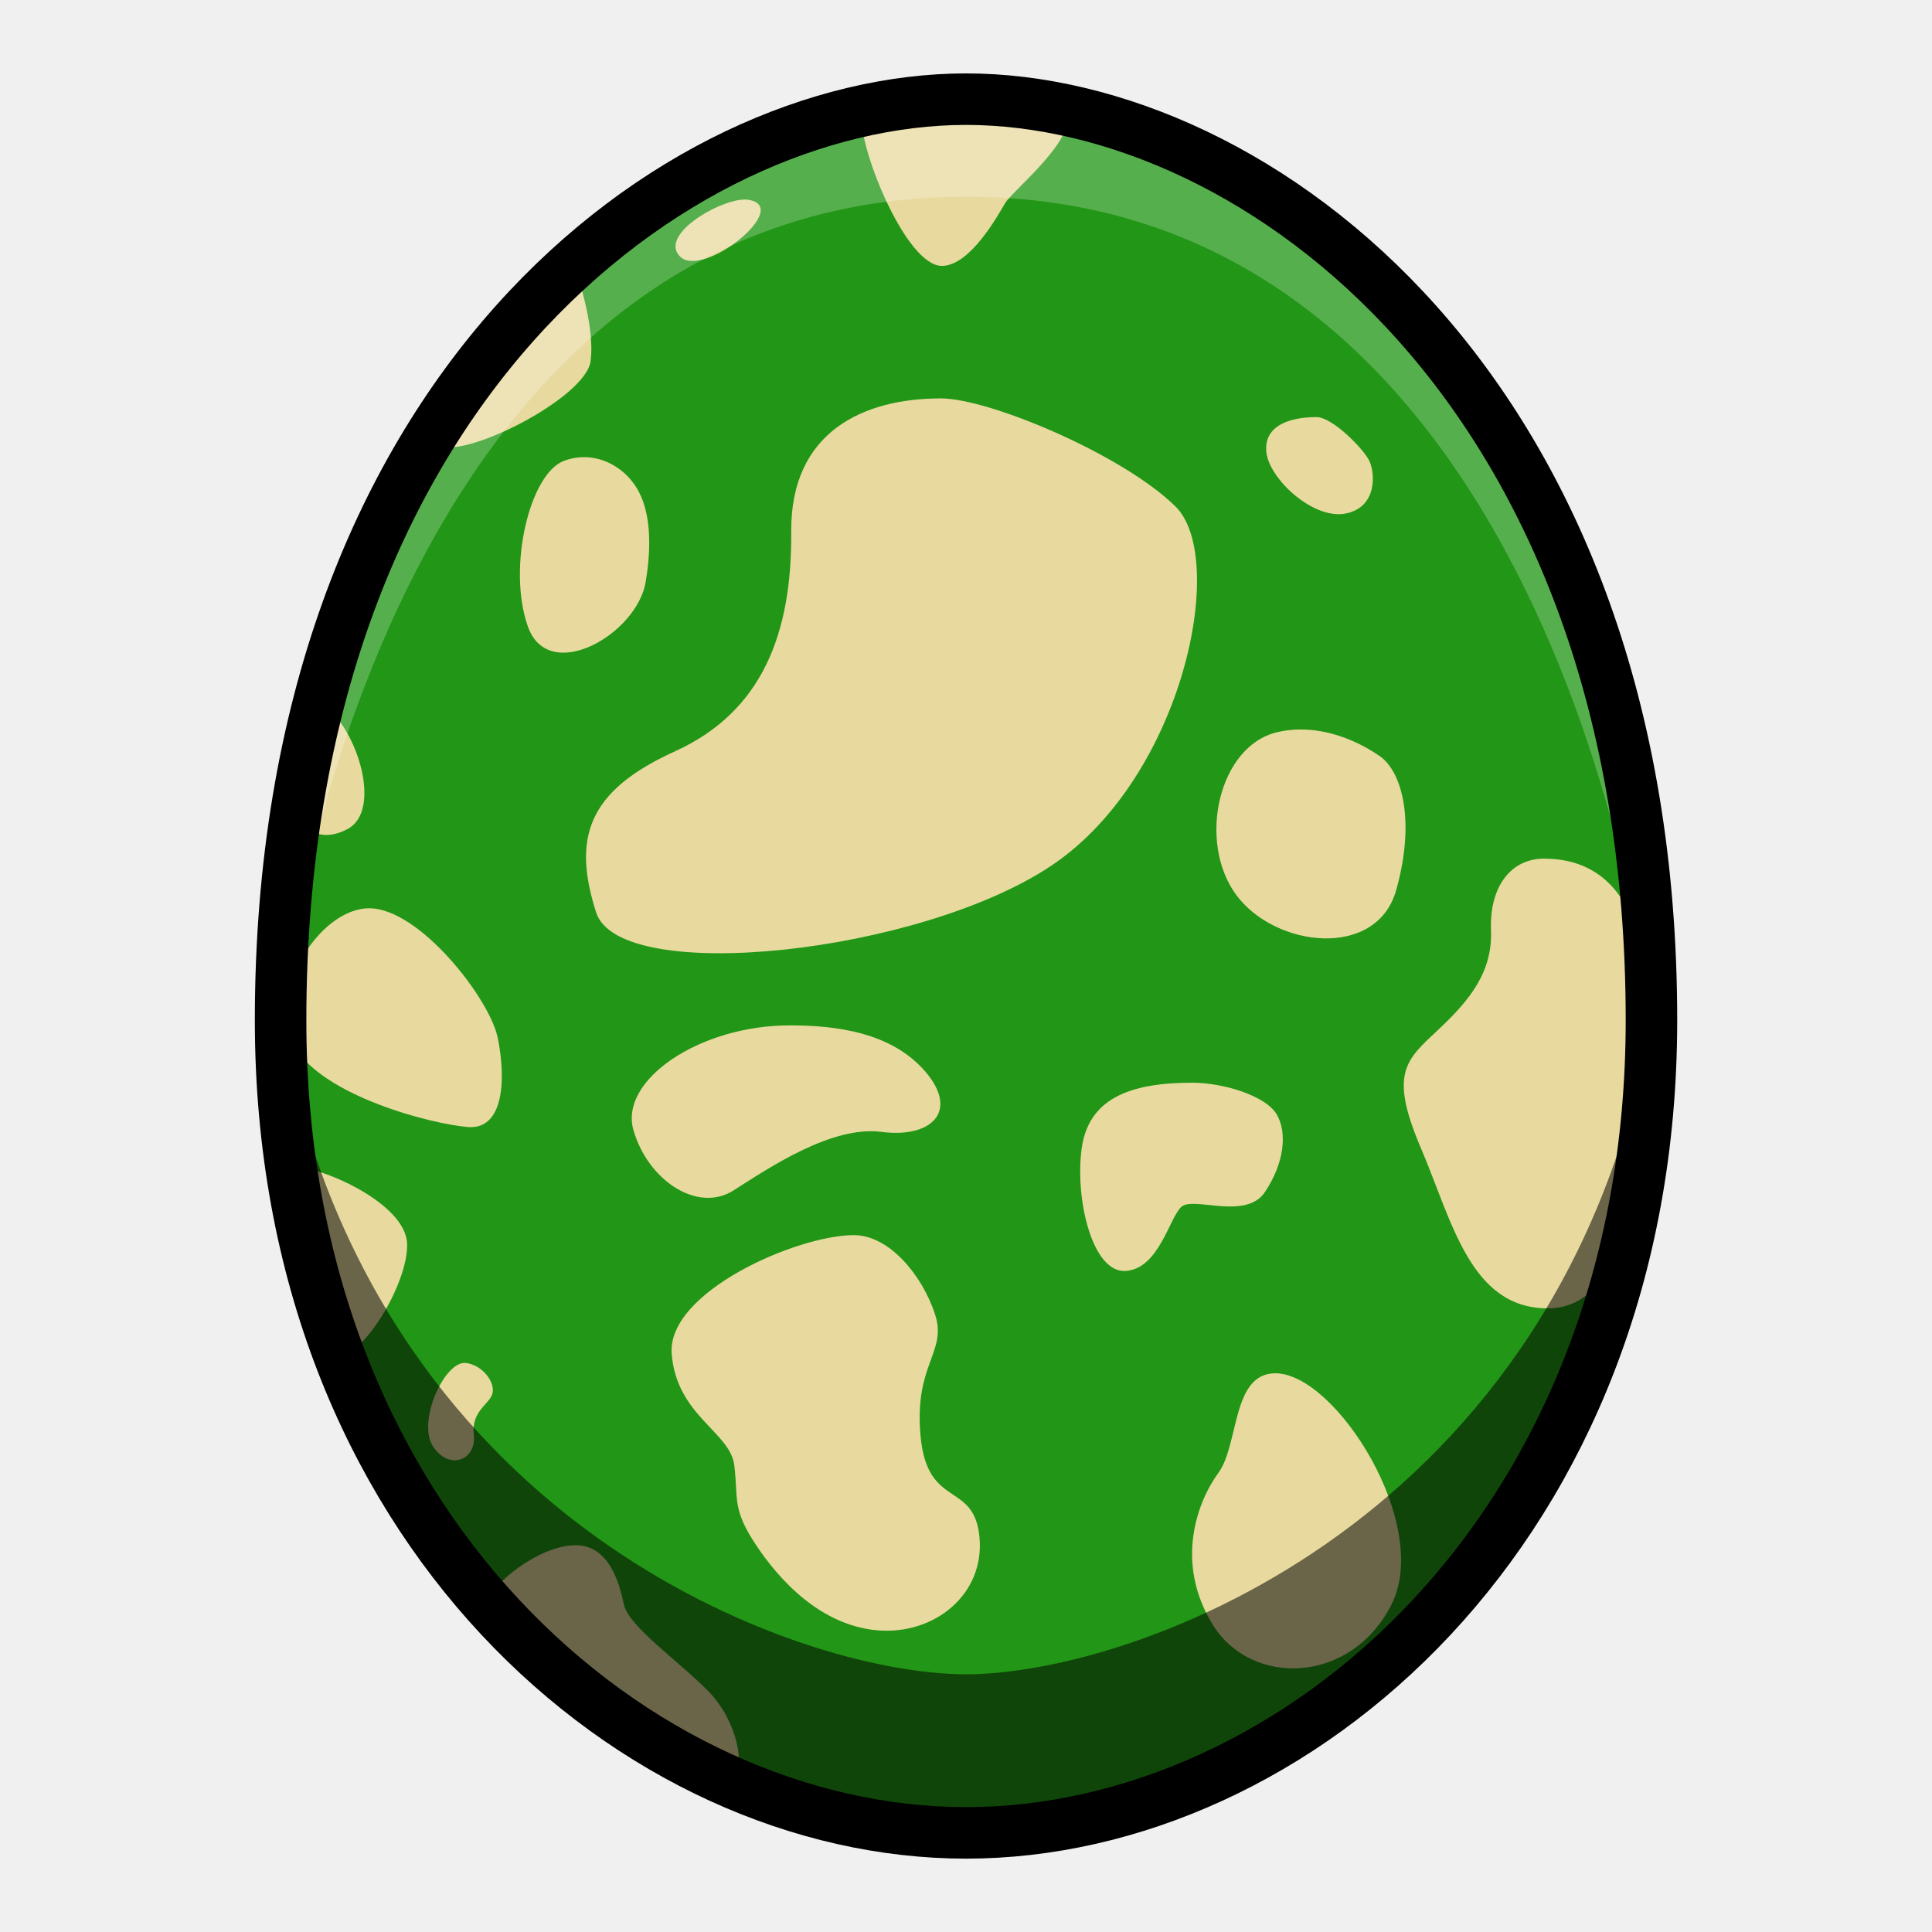
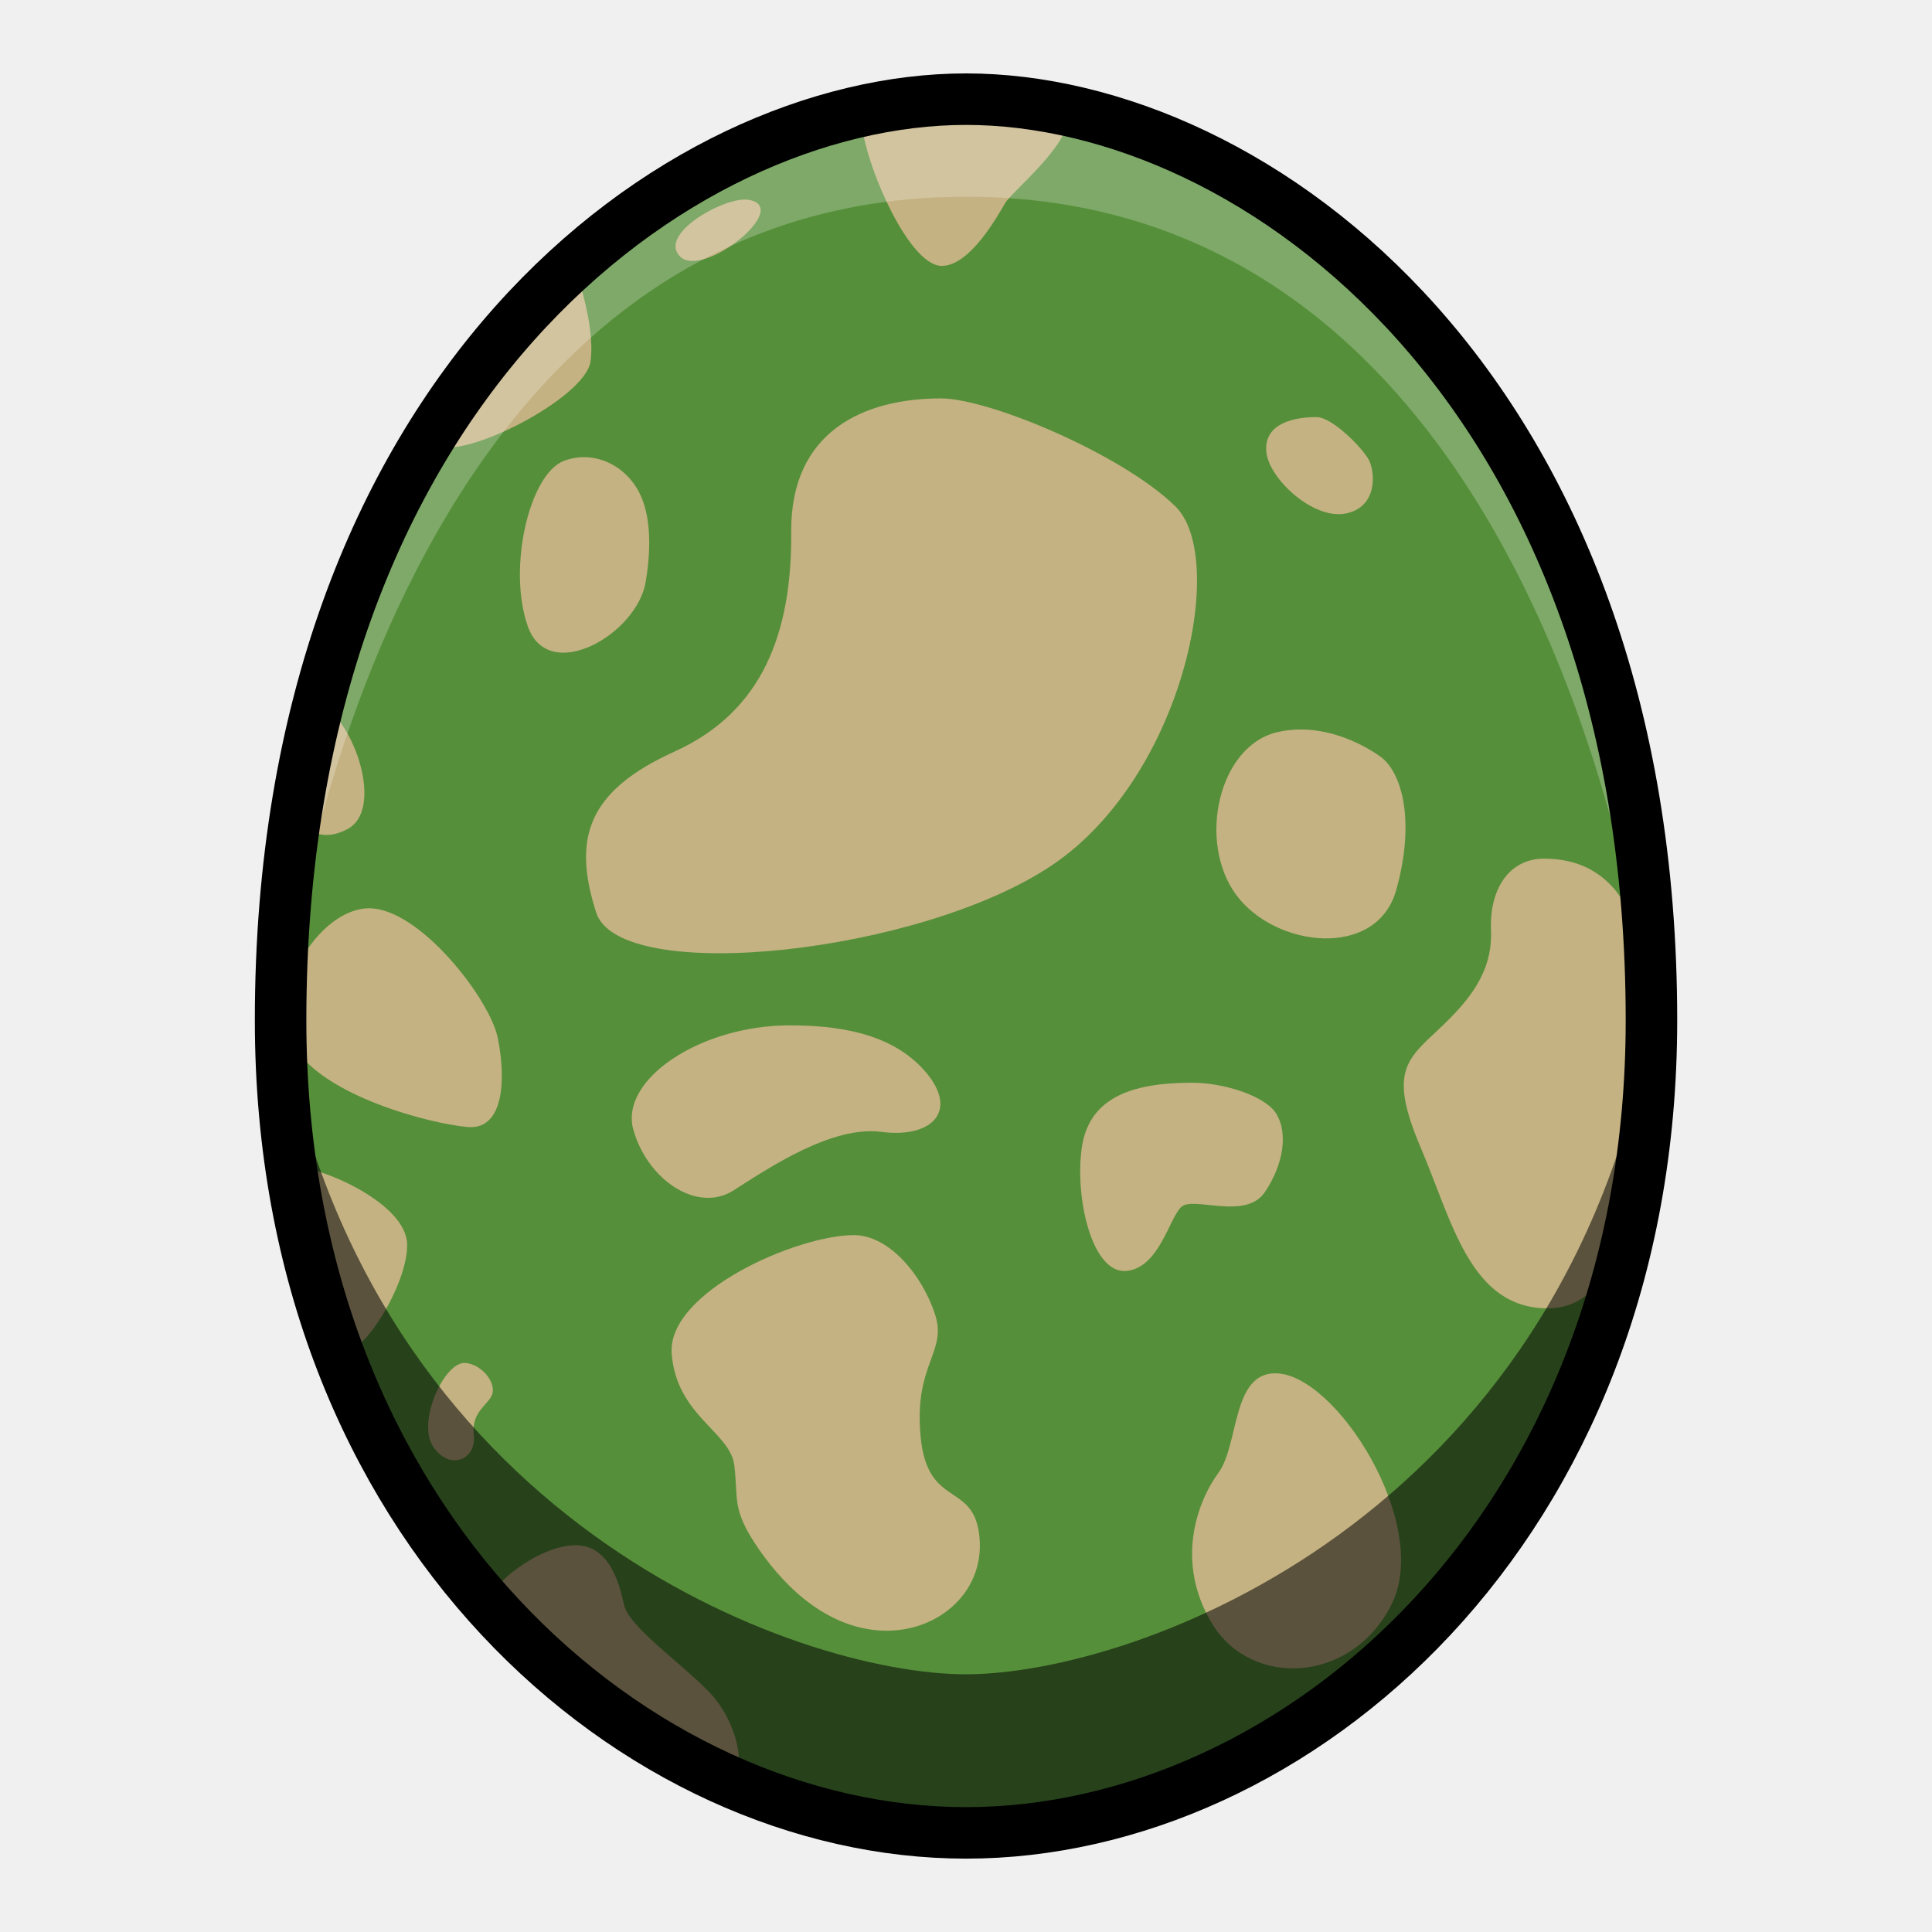
<svg xmlns="http://www.w3.org/2000/svg" viewBox="0 0 39.687 39.687">
-   <path d="M19.844 2.037c-5.953 0-14.08 5.977-14.08 18.922 0 10.442 7.34 16.692 14.08 16.692s14.08-6.25 14.08-16.692c0-12.945-8.127-18.922-14.08-18.922z" fill="#229616" />
-   <path d="M20.119 1.919c-1.136-.013-2.393.166-2.413.531-.036.65.91 3.012 1.642 3.012.578 0 1.145-1.028 1.299-1.288.153-.26 1.488-1.322 1.264-1.877-.098-.243-.909-.369-1.792-.378zM15.267 4.1c-.545.028-1.737.741-1.294 1.173.473.46 2.327-1.028 1.394-1.17a.531.531 0 0 0-.1-.003zM11.8 5.474S8.492 8.793 8.977 9.135c.484.343 3.047-.944 3.154-1.712.106-.768-.331-1.95-.331-1.95zm7.527 2.71c-1.57 0-3.09.668-3.074 2.74.017 2.07-.584 3.691-2.388 4.51-1.804.818-2.105 1.787-1.62 3.307.484 1.52 6.678.848 9.37-.971 2.694-1.819 3.615-6.308 2.528-7.37-1.086-1.064-3.82-2.216-4.816-2.216zm7.717.384c-.593 0-1.102.2-1.027.744.075.542.969 1.37 1.629 1.236.66-.134.601-.852.476-1.094-.125-.243-.752-.886-1.078-.886zm-14.999.824a1.174 1.174 0 0 0-.458.074c-.708.263-1.169 2.197-.744 3.402.425 1.205 2.245.165 2.422-.921.09-.548.143-1.314-.148-1.857-.216-.4-.622-.68-1.072-.698zm-5.383 5.094-.532 2.327s.32.59 1.016.213c.697-.378.213-2.009-.484-2.54zm20.157.502a2.13 2.13 0 0 0-.585.053c-1.207.286-1.642 2.256-.839 3.343.804 1.087 2.882 1.323 3.284-.095.401-1.417.121-2.434-.33-2.752-.402-.281-.95-.524-1.53-.55zm4.903 2.65c-.719 0-1.128.619-1.094 1.47.033.853-.426 1.429-1.086 2.047-.66.618-1.01.885-.36 2.414.652 1.528 1.02 3.307 2.615 3.307 1.595 0 1.937-2.586 2.079-5.066.142-2.48-.435-4.171-2.154-4.171zm-24.138 1.02c-1.053 0-2.138 1.82-1.537 2.84.602 1.018 2.79 1.586 3.558 1.653.768.067.785-1.036.618-1.838-.167-.801-1.604-2.655-2.64-2.655zm8.636 2.405c-1.838 0-3.508 1.119-3.207 2.155.3 1.035 1.32 1.704 2.054 1.236.735-.468 2.021-1.336 3.04-1.203 1.02.134 1.604-.417.903-1.236-.702-.818-1.855-.952-2.79-.952zm8.268 1.178c-1.294 0-2.138.334-2.271 1.37-.134 1.035.225 2.547.91 2.497.685-.05.894-1.103 1.144-1.32.251-.217 1.32.284 1.712-.3.393-.585.468-1.212.243-1.596-.226-.384-1.094-.651-1.738-.651zM6.06 23.97s.554 3.603.944 3.792c.39.189 1.382-1.37 1.359-2.209-.024-.839-1.76-1.583-2.303-1.583zm11.48 1.402c-1.17 0-3.843 1.17-3.742 2.439.1 1.27 1.202 1.603 1.286 2.288.083.685-.05.886.434 1.62.485.736 1.337 1.67 2.506 1.771 1.17.1 2.204-.738 2.097-1.907-.106-1.17-1.069-.573-1.21-2.073-.142-1.5.555-1.725.295-2.516-.26-.792-.935-1.622-1.667-1.622zm-7.973 2.626c-.434-.047-1.004 1.204-.673 1.712.33.508.898.284.839-.236-.06-.52.366-.637.39-.886.024-.248-.249-.557-.556-.59zm16.631.212c-.897 0-.744 1.465-1.169 2.044-.425.579-.91 1.83-.118 3.118.792 1.288 2.846 1.229 3.673-.413.827-1.642-1.145-4.749-2.386-4.749zm-14.374 3.532c-.756 0-1.784.839-1.76 1.146.023.307 4.736 3.815 4.996 3.626.26-.189.094-1.158-.508-1.772-.602-.614-1.642-1.334-1.736-1.783-.095-.45-.307-1.217-.992-1.217z" fill="#e8da9f" />
+   <path d="M19.844 2.037c-5.953 0-14.08 5.977-14.08 18.922 0 10.442 7.34 16.692 14.08 16.692s14.08-6.25 14.08-16.692c0-12.945-8.127-18.922-14.08-18.922z" fill="#568f3a" />
+   <path d="M20.119 1.919c-1.136-.013-2.393.166-2.413.531-.036.65.91 3.012 1.642 3.012.578 0 1.145-1.028 1.299-1.288.153-.26 1.488-1.322 1.264-1.877-.098-.243-.909-.369-1.792-.378zM15.267 4.1c-.545.028-1.737.741-1.294 1.173.473.46 2.327-1.028 1.394-1.17a.531.531 0 0 0-.1-.003zM11.8 5.474S8.492 8.793 8.977 9.135c.484.343 3.047-.944 3.154-1.712.106-.768-.331-1.95-.331-1.95zm7.527 2.71c-1.57 0-3.09.668-3.074 2.74.017 2.07-.584 3.691-2.388 4.51-1.804.818-2.105 1.787-1.62 3.307.484 1.52 6.678.848 9.37-.971 2.694-1.819 3.615-6.308 2.528-7.37-1.086-1.064-3.82-2.216-4.816-2.216zm7.717.384c-.593 0-1.102.2-1.027.744.075.542.969 1.37 1.629 1.236.66-.134.601-.852.476-1.094-.125-.243-.752-.886-1.078-.886zm-14.999.824a1.174 1.174 0 0 0-.458.074c-.708.263-1.169 2.197-.744 3.402.425 1.205 2.245.165 2.422-.921.09-.548.143-1.314-.148-1.857-.216-.4-.622-.68-1.072-.698zm-5.383 5.094-.532 2.327s.32.59 1.016.213c.697-.378.213-2.009-.484-2.54zm20.157.502a2.13 2.13 0 0 0-.585.053c-1.207.286-1.642 2.256-.839 3.343.804 1.087 2.882 1.323 3.284-.095.401-1.417.121-2.434-.33-2.752-.402-.281-.95-.524-1.53-.55zm4.903 2.65c-.719 0-1.128.619-1.094 1.47.033.853-.426 1.429-1.086 2.047-.66.618-1.01.885-.36 2.414.652 1.528 1.02 3.307 2.615 3.307 1.595 0 1.937-2.586 2.079-5.066.142-2.48-.435-4.171-2.154-4.171zm-24.138 1.02c-1.053 0-2.138 1.82-1.537 2.84.602 1.018 2.79 1.586 3.558 1.653.768.067.785-1.036.618-1.838-.167-.801-1.604-2.655-2.64-2.655zm8.636 2.405c-1.838 0-3.508 1.119-3.207 2.155.3 1.035 1.32 1.704 2.054 1.236.735-.468 2.021-1.336 3.04-1.203 1.02.134 1.604-.417.903-1.236-.702-.818-1.855-.952-2.79-.952zm8.268 1.178c-1.294 0-2.138.334-2.271 1.37-.134 1.035.225 2.547.91 2.497.685-.05.894-1.103 1.144-1.32.251-.217 1.32.284 1.712-.3.393-.585.468-1.212.243-1.596-.226-.384-1.094-.651-1.738-.651zM6.06 23.97s.554 3.603.944 3.792c.39.189 1.382-1.37 1.359-2.209-.024-.839-1.76-1.583-2.303-1.583zm11.48 1.402c-1.17 0-3.843 1.17-3.742 2.439.1 1.27 1.202 1.603 1.286 2.288.083.685-.05.886.434 1.62.485.736 1.337 1.67 2.506 1.771 1.17.1 2.204-.738 2.097-1.907-.106-1.17-1.069-.573-1.21-2.073-.142-1.5.555-1.725.295-2.516-.26-.792-.935-1.622-1.667-1.622zm-7.973 2.626c-.434-.047-1.004 1.204-.673 1.712.33.508.898.284.839-.236-.06-.52.366-.637.39-.886.024-.248-.249-.557-.556-.59zm16.631.212c-.897 0-.744 1.465-1.169 2.044-.425.579-.91 1.83-.118 3.118.792 1.288 2.846 1.229 3.673-.413.827-1.642-1.145-4.749-2.386-4.749zm-14.374 3.532c-.756 0-1.784.839-1.76 1.146.023.307 4.736 3.815 4.996 3.626.26-.189.094-1.158-.508-1.772-.602-.614-1.642-1.334-1.736-1.783-.095-.45-.307-1.217-.992-1.217z" fill="#c4b282" />
  <path d="M19.844 2.037c-8.886 0-14.08 9.48-14.08 18.922 0 0 1.718-16.918 14.08-16.918s14.08 16.918 14.08 16.918c0-9.441-5.195-18.922-14.08-18.922z" opacity=".238" fill="#fff" />
  <path d="M5.764 20.96c.25 12.681 10.938 16.69 14.08 16.69 3.141 0 13.83-4.009 14.08-16.69-1.822 10.269-10.607 13.433-14.08 13.433-3.474 0-12.258-3.164-14.08-13.434z" opacity=".541" />
  <path d="M19.844 2.037c-5.953 0-14.08 5.976-14.08 18.922 0 10.442 7.34 16.692 14.08 16.692s14.08-6.25 14.08-16.692c0-12.946-8.127-18.922-14.08-18.922z" fill="none" stroke="#000" stroke-width="1.058" />
</svg>
